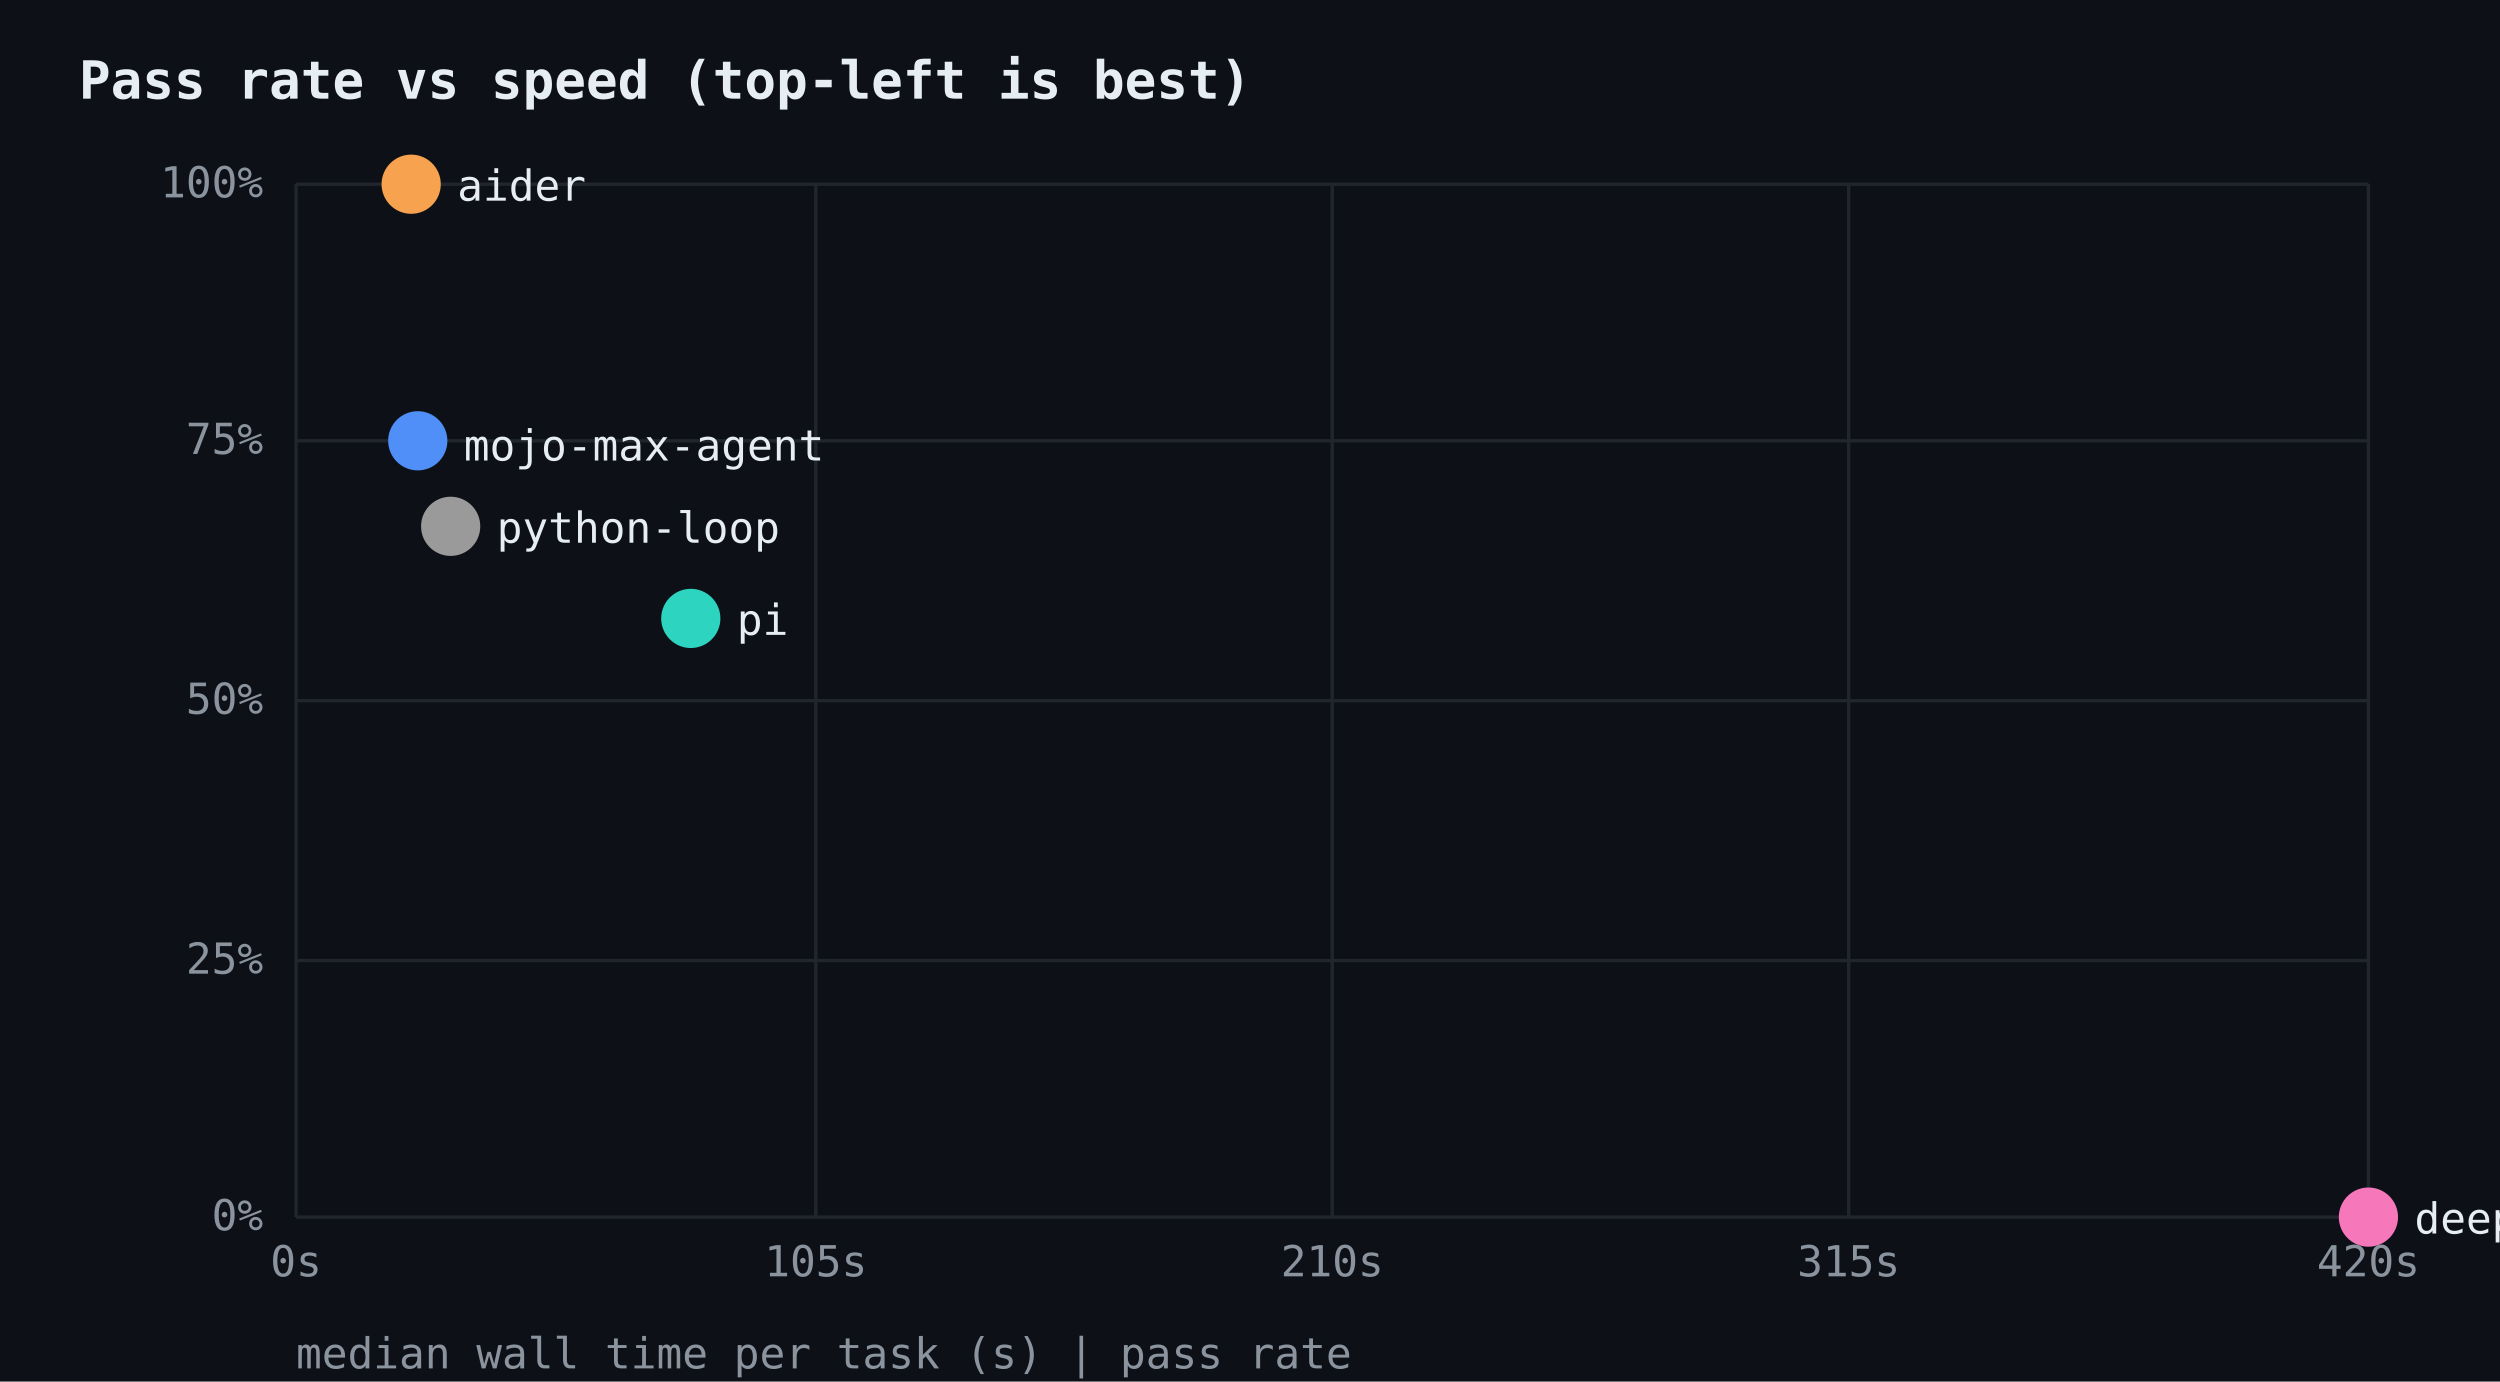
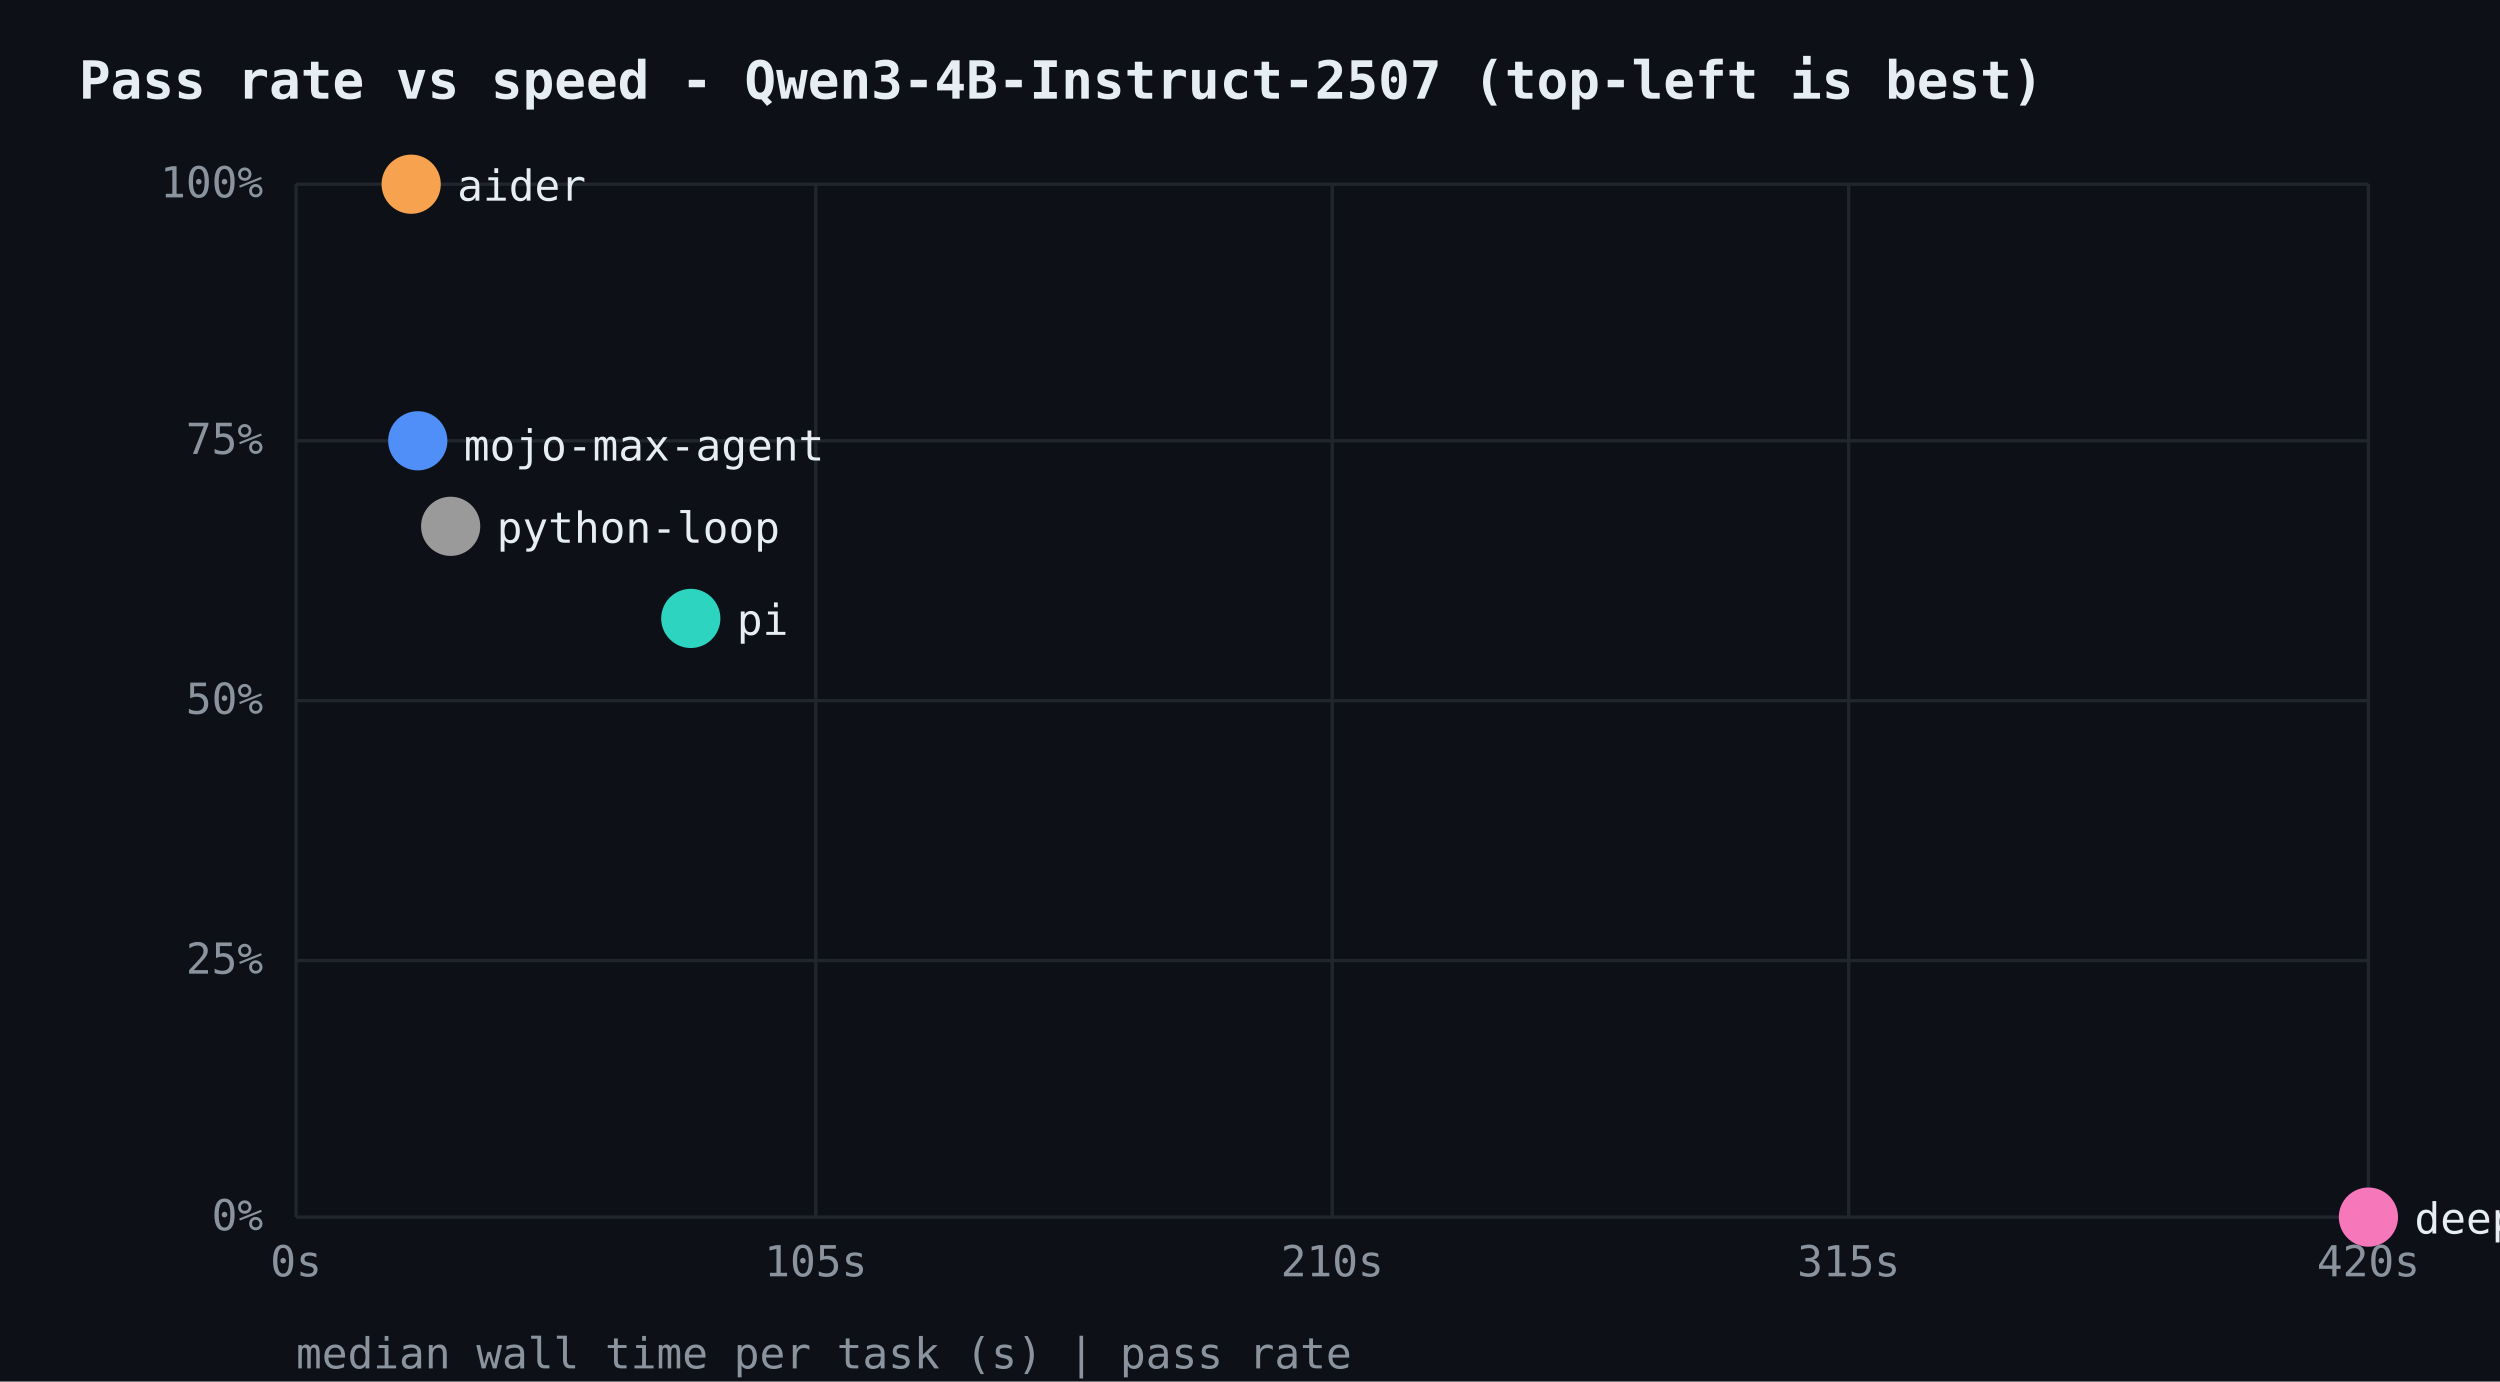
<svg xmlns="http://www.w3.org/2000/svg" width="760" height="420" font-family="ui-monospace,monospace" font-size="13">
  <rect width="760" height="420" fill="#0d1117" />
-   <text x="24" y="30" fill="#e6edf3" font-size="16" font-weight="bold">Pass rate vs speed (top-left is best)</text>
+   <text x="24" y="30" fill="#e6edf3" font-size="16" font-weight="bold">Pass rate vs speed - Qwen3-4B-Instruct-2507 (top-left is best)</text>
  <line x1="90" y1="56" x2="90" y2="370" stroke="#21262d" />
  <text x="90" y="388" fill="#8b949e" text-anchor="middle">0s</text>
  <line x1="90" y1="56" x2="720" y2="56" stroke="#21262d" />
  <text x="80" y="60" fill="#8b949e" text-anchor="end">100%</text>
  <line x1="248" y1="56" x2="248" y2="370" stroke="#21262d" />
  <text x="248" y="388" fill="#8b949e" text-anchor="middle">105s</text>
  <line x1="90" y1="134" x2="720" y2="134" stroke="#21262d" />
  <text x="80" y="138" fill="#8b949e" text-anchor="end">75%</text>
  <line x1="405" y1="56" x2="405" y2="370" stroke="#21262d" />
  <text x="405" y="388" fill="#8b949e" text-anchor="middle">210s</text>
  <line x1="90" y1="213" x2="720" y2="213" stroke="#21262d" />
  <text x="80" y="217" fill="#8b949e" text-anchor="end">50%</text>
  <line x1="562" y1="56" x2="562" y2="370" stroke="#21262d" />
  <text x="562" y="388" fill="#8b949e" text-anchor="middle">315s</text>
  <line x1="90" y1="292" x2="720" y2="292" stroke="#21262d" />
  <text x="80" y="296" fill="#8b949e" text-anchor="end">25%</text>
  <line x1="720" y1="56" x2="720" y2="370" stroke="#21262d" />
  <text x="720" y="388" fill="#8b949e" text-anchor="middle">420s</text>
  <line x1="90" y1="370" x2="720" y2="370" stroke="#21262d" />
  <text x="80" y="374" fill="#8b949e" text-anchor="end">0%</text>
  <circle cx="125" cy="56" r="9" fill="#f7a24f" />
  <text x="139" y="61" fill="#e6edf3">aider</text>
  <circle cx="127" cy="134" r="9" fill="#4f8ff7" />
  <text x="141" y="140" fill="#e6edf3">mojo-max-agent</text>
  <circle cx="137" cy="160" r="9" fill="#9a9a9a" />
  <text x="151" y="165" fill="#e6edf3">python-loop</text>
  <circle cx="210" cy="188" r="9" fill="#2dd4bf" />
  <text x="224" y="193" fill="#e6edf3">pi</text>
  <circle cx="720" cy="370" r="9" fill="#f778ba" />
  <text x="734" y="375" fill="#e6edf3">deepseek-harness</text>
  <text x="90" y="416" fill="#8b949e">median wall time per task (s)  |  pass rate</text>
</svg>
